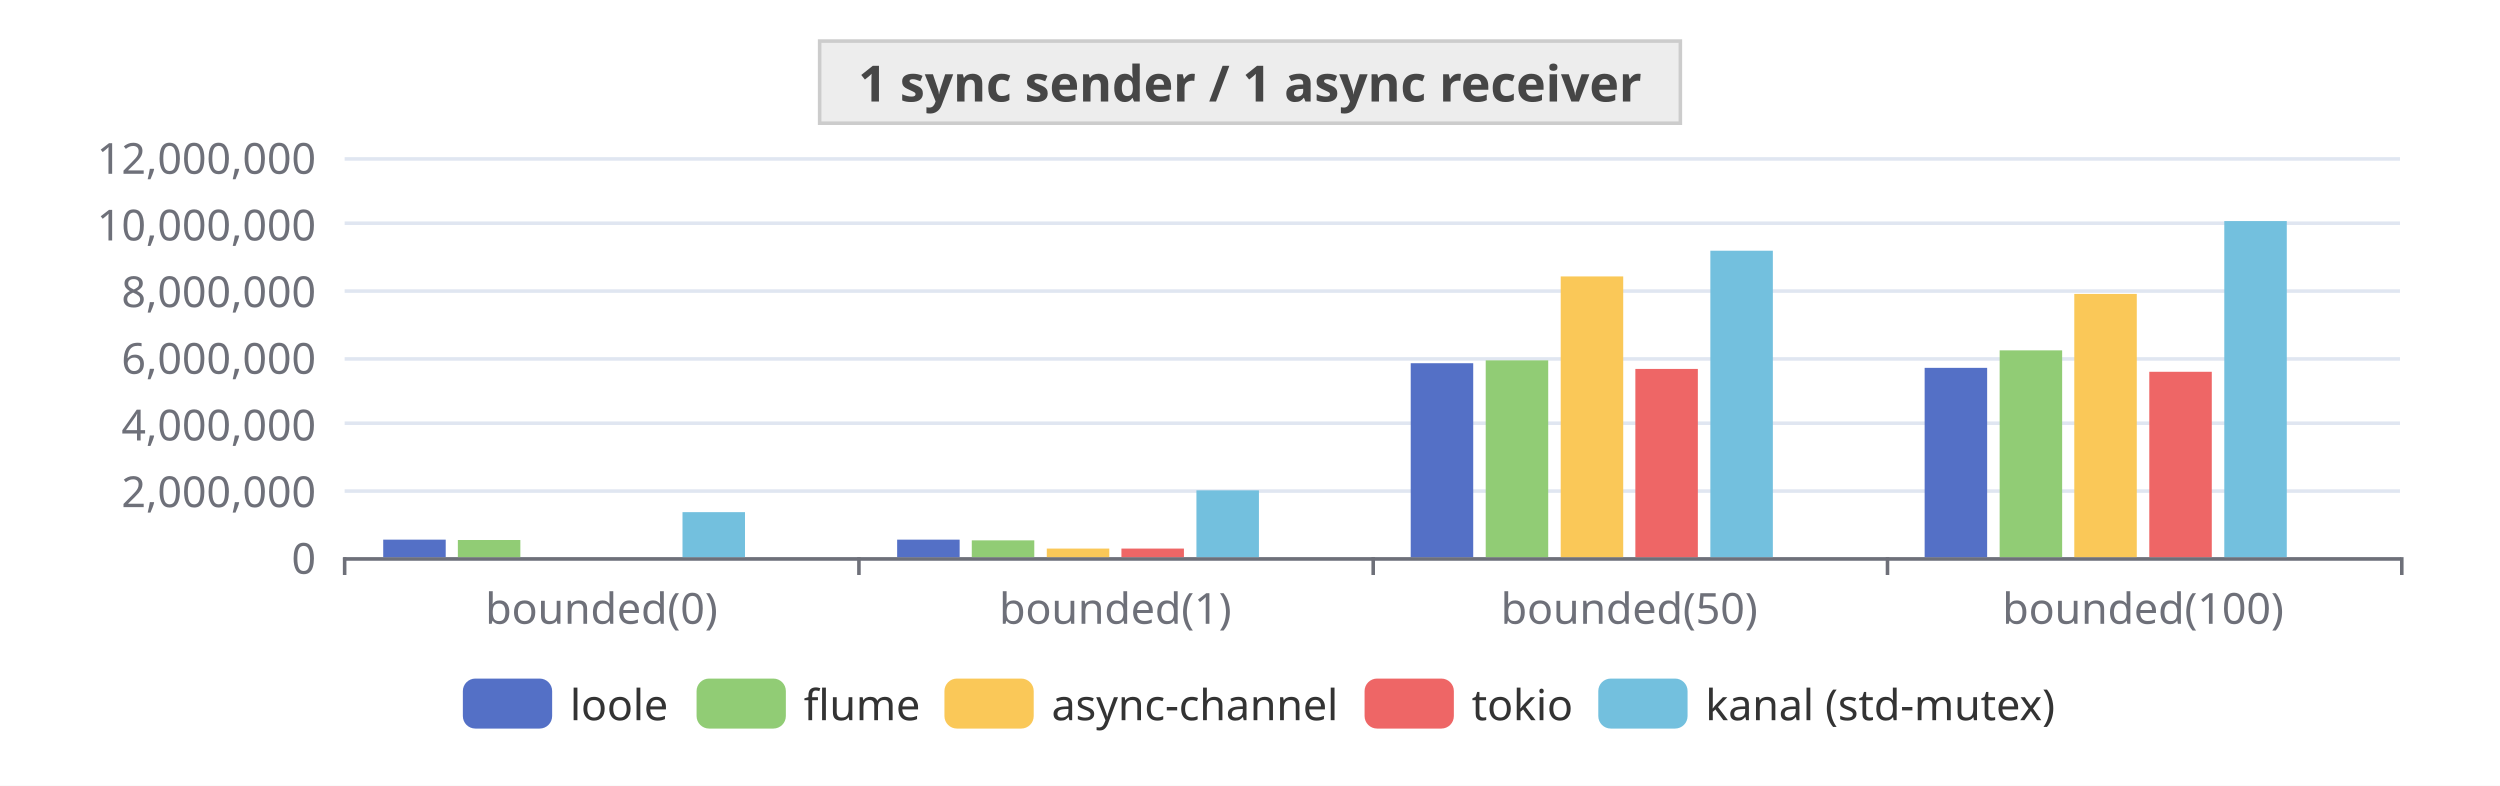
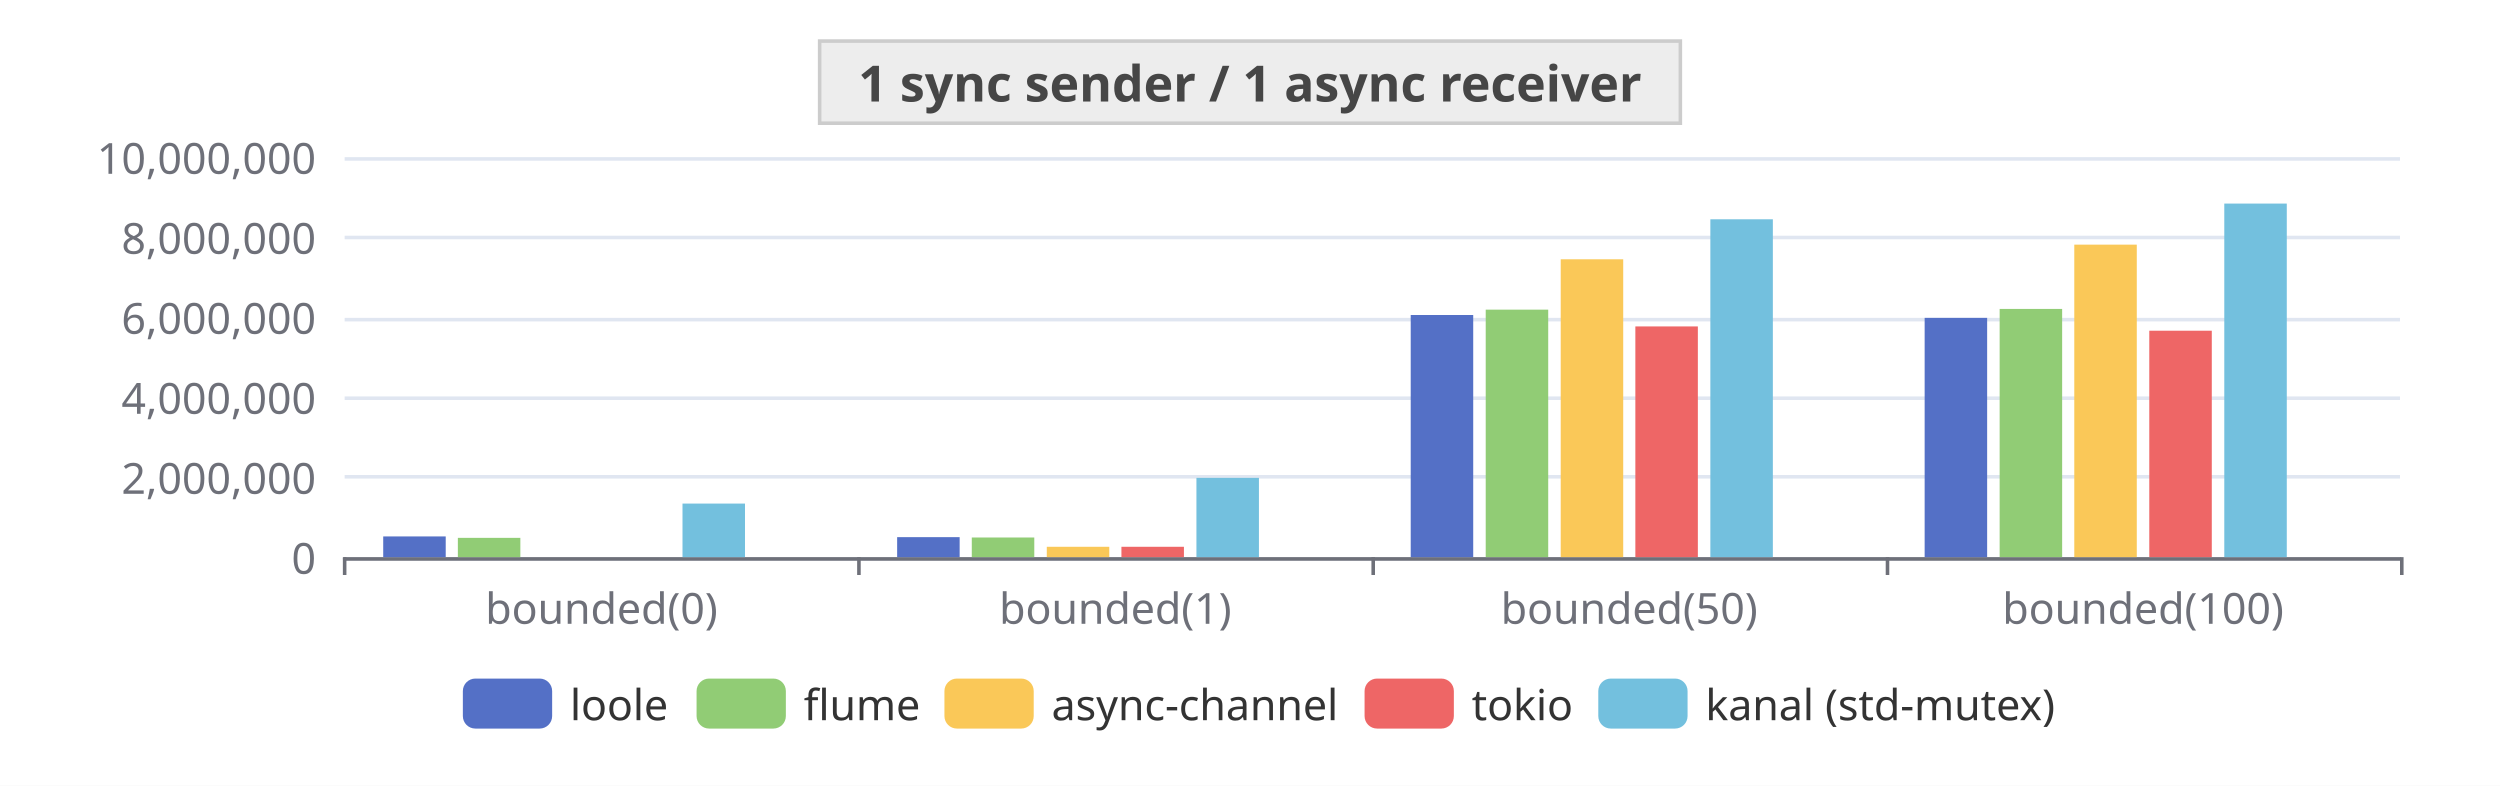
<svg xmlns="http://www.w3.org/2000/svg" width="700" height="220" version="1.1" baseProfile="full" viewBox="0 0 700 220">
  <rect width="700" height="220" x="0" y="0" id="0" fill="white" />
  <path d="M96.5 156.5L672 156.5" fill="none" stroke="#E0E6F1" />
-   <path d="M96.5 137.5L672 137.5" fill="none" stroke="#E0E6F1" />
-   <path d="M96.5 118.5L672 118.5" fill="none" stroke="#E0E6F1" />
-   <path d="M96.5 100.5L672 100.5" fill="none" stroke="#E0E6F1" />
-   <path d="M96.5 81.5L672 81.5" fill="none" stroke="#E0E6F1" />
-   <path d="M96.5 62.5L672 62.5" fill="none" stroke="#E0E6F1" />
+   <path d="M96.5 133.5L672 133.5" fill="none" stroke="#E0E6F1" />
+   <path d="M96.5 111.5L672 111.5" fill="none" stroke="#E0E6F1" />
+   <path d="M96.5 89.5L672 89.5" fill="none" stroke="#E0E6F1" />
+   <path d="M96.5 66.5L672 66.5" fill="none" stroke="#E0E6F1" />
  <path d="M96.5 44.5L672 44.5" fill="none" stroke="#E0E6F1" />
  <path d="M96.5 156.5L672 156.5" fill="none" stroke="#6E7079" stroke-linecap="round" />
  <path d="M96.5 156L96.5 161" fill="none" stroke="#6E7079" />
  <path d="M240.5 156L240.5 161" fill="none" stroke="#6E7079" />
  <path d="M384.5 156L384.5 161" fill="none" stroke="#6E7079" />
  <path d="M528.5 156L528.5 161" fill="none" stroke="#6E7079" />
  <path d="M672.5 156L672.5 161" fill="none" stroke="#6E7079" />
  <text dominant-baseline="central" text-anchor="end" style="font-size:12px;font-family:sans-serif;" transform="translate(88.48 156)" fill="#6E7079">0</text>
-   <text dominant-baseline="central" text-anchor="end" style="font-size:12px;font-family:sans-serif;" transform="translate(88.48 137.3333)" fill="#6E7079">2,000,000</text>
-   <text dominant-baseline="central" text-anchor="end" style="font-size:12px;font-family:sans-serif;" transform="translate(88.48 118.6667)" fill="#6E7079">4,000,000</text>
-   <text dominant-baseline="central" text-anchor="end" style="font-size:12px;font-family:sans-serif;" transform="translate(88.48 100)" fill="#6E7079">6,000,000</text>
-   <text dominant-baseline="central" text-anchor="end" style="font-size:12px;font-family:sans-serif;" transform="translate(88.48 81.3333)" fill="#6E7079">8,000,000</text>
-   <text dominant-baseline="central" text-anchor="end" style="font-size:12px;font-family:sans-serif;" transform="translate(88.48 62.6667)" fill="#6E7079">10,000,000</text>
-   <text dominant-baseline="central" text-anchor="end" style="font-size:12px;font-family:sans-serif;" transform="translate(88.48 44)" fill="#6E7079">12,000,000</text>
+   <text dominant-baseline="central" text-anchor="end" style="font-size:12px;font-family:sans-serif;" transform="translate(88.48 133.6)" fill="#6E7079">2,000,000</text>
+   <text dominant-baseline="central" text-anchor="end" style="font-size:12px;font-family:sans-serif;" transform="translate(88.48 111.2)" fill="#6E7079">4,000,000</text>
+   <text dominant-baseline="central" text-anchor="end" style="font-size:12px;font-family:sans-serif;" transform="translate(88.48 88.8)" fill="#6E7079">6,000,000</text>
+   <text dominant-baseline="central" text-anchor="end" style="font-size:12px;font-family:sans-serif;" transform="translate(88.48 66.4)" fill="#6E7079">8,000,000</text>
+   <text dominant-baseline="central" text-anchor="end" style="font-size:12px;font-family:sans-serif;" transform="translate(88.48 44)" fill="#6E7079">10,000,000</text>
  <text dominant-baseline="central" text-anchor="middle" style="font-size:12px;font-family:sans-serif;" y="6" transform="translate(168.42 164)" fill="#6E7079">bounded(0)</text>
  <text dominant-baseline="central" text-anchor="middle" style="font-size:12px;font-family:sans-serif;" y="6" transform="translate(312.3 164)" fill="#6E7079">bounded(1)</text>
  <text dominant-baseline="central" text-anchor="middle" style="font-size:12px;font-family:sans-serif;" y="6" transform="translate(456.18 164)" fill="#6E7079">bounded(50)</text>
  <text dominant-baseline="central" text-anchor="middle" style="font-size:12px;font-family:sans-serif;" y="6" transform="translate(600.06 164)" fill="#6E7079">bounded(100)</text>
-   <path d="M107.3 156l17.5 0l0 -4.9l-17.5 0Z" fill="#5470c6" />
-   <path d="M251.2 156l17.5 0l0 -4.9l-17.5 0Z" fill="#5470c6" />
-   <path d="M395 156l17.5 0l0 -54.3l-17.5 0Z" fill="#5470c6" />
-   <path d="M538.9 156l17.5 0l0 -53l-17.5 0Z" fill="#5470c6" />
-   <path d="M128.2 156l17.5 0l0 -4.8l-17.5 0Z" fill="#91cc75" />
-   <path d="M272.1 156l17.5 0l0 -4.7l-17.5 0Z" fill="#91cc75" />
-   <path d="M416 156l17.5 0l0 -55.1l-17.5 0Z" fill="#91cc75" />
-   <path d="M559.9 156l17.5 0l0 -57.9l-17.5 0Z" fill="#91cc75" />
+   <path d="M107.3 156l17.5 0l0 -5.8l-17.5 0Z" fill="#5470c6" />
+   <path d="M251.2 156l17.5 0l0 -5.6l-17.5 0Z" fill="#5470c6" />
+   <path d="M395 156l17.5 0l0 -67.8l-17.5 0Z" fill="#5470c6" />
+   <path d="M538.9 156l17.5 0l0 -67l-17.5 0Z" fill="#5470c6" />
+   <path d="M128.2 156l17.5 0l0 -5.4l-17.5 0Z" fill="#91cc75" />
+   <path d="M272.1 156l17.5 0l0 -5.5l-17.5 0Z" fill="#91cc75" />
+   <path d="M416 156l17.5 0l0 -69.3l-17.5 0Z" fill="#91cc75" />
+   <path d="M559.9 156l17.5 0l0 -69.5l-17.5 0Z" fill="#91cc75" />
  <path d="M149.2 156l17.5 0l0 0l-17.5 0Z" fill="#fac858" />
-   <path d="M293.1 156l17.5 0l0 -2.4l-17.5 0Z" fill="#fac858" />
-   <path d="M437 156l17.5 0l0 -78.6l-17.5 0Z" fill="#fac858" />
-   <path d="M580.8 156l17.5 0l0 -73.7l-17.5 0Z" fill="#fac858" />
+   <path d="M293.1 156l17.5 0l0 -2.9l-17.5 0Z" fill="#fac858" />
+   <path d="M437 156l17.5 0l0 -83.4l-17.5 0Z" fill="#fac858" />
+   <path d="M580.8 156l17.5 0l0 -87.5l-17.5 0Z" fill="#fac858" />
  <path d="M170.2 156l17.5 0l0 0l-17.5 0Z" fill="#ee6666" />
-   <path d="M314 156l17.5 0l0 -2.4l-17.5 0Z" fill="#ee6666" />
-   <path d="M457.9 156l17.5 0l0 -52.7l-17.5 0Z" fill="#ee6666" />
-   <path d="M601.8 156l17.5 0l0 -51.9l-17.5 0Z" fill="#ee6666" />
-   <path d="M191.1 156l17.5 0l0 -12.6l-17.5 0Z" fill="#73c0de" />
-   <path d="M335 156l17.5 0l0 -18.7l-17.5 0Z" fill="#73c0de" />
-   <path d="M478.9 156l17.5 0l0 -85.8l-17.5 0Z" fill="#73c0de" />
-   <path d="M622.8 156l17.5 0l0 -94.1l-17.5 0Z" fill="#73c0de" />
+   <path d="M314 156l17.5 0l0 -2.9l-17.5 0Z" fill="#ee6666" />
+   <path d="M457.9 156l17.5 0l0 -64.6l-17.5 0Z" fill="#ee6666" />
+   <path d="M601.8 156l17.5 0l0 -63.4l-17.5 0Z" fill="#ee6666" />
+   <path d="M191.1 156l17.5 0l0 -15l-17.5 0Z" fill="#73c0de" />
+   <path d="M335 156l17.5 0l0 -22.2l-17.5 0Z" fill="#73c0de" />
+   <path d="M478.9 156l17.5 0l0 -94.6l-17.5 0Z" fill="#73c0de" />
+   <path d="M622.8 156l17.5 0l0 -99l-17.5 0Z" fill="#73c0de" />
  <path d="M212.1 156l17.5 0l0 0l-17.5 0Z" fill="#3ba272" />
  <path d="M356 156l17.5 0l0 0l-17.5 0Z" fill="#3ba272" />
  <path d="M499.9 156l17.5 0l0 0l-17.5 0Z" fill="#3ba272" />
  <path d="M643.7 156l17.5 0l0 0l-17.5 0Z" fill="#3ba272" />
  <path d="M-5 -5l450.8 0l0 24l-450.8 0Z" transform="translate(129.6 190)" fill="rgb(0,0,0)" fill-opacity="0" stroke="#ccc" stroke-width="0" />
  <path d="M3.5 0L21.5 0A3.5 3.5 0 0 1 25 3.5L25 10.5A3.5 3.5 0 0 1 21.5 14L3.5 14A3.5 3.5 0 0 1 0 10.5L0 3.5A3.5 3.5 0 0 1 3.5 0" transform="translate(129.6 190)" fill="#5470c6" />
  <text dominant-baseline="central" text-anchor="start" style="font-size:12px;font-family:sans-serif;" x="30" y="7" transform="translate(129.6 190)" fill="#333">loole</text>
  <path d="M3.5 0L21.5 0A3.5 3.5 0 0 1 25 3.5L25 10.5A3.5 3.5 0 0 1 21.5 14L3.5 14A3.5 3.5 0 0 1 0 10.5L0 3.5A3.5 3.5 0 0 1 3.5 0" transform="translate(195.04 190)" fill="#91cc75" />
  <text dominant-baseline="central" text-anchor="start" style="font-size:12px;font-family:sans-serif;" x="30" y="7" transform="translate(195.04 190)" fill="#333">flume</text>
  <path d="M3.5 0L21.5 0A3.5 3.5 0 0 1 25 3.5L25 10.5A3.5 3.5 0 0 1 21.5 14L3.5 14A3.5 3.5 0 0 1 0 10.5L0 3.5A3.5 3.5 0 0 1 3.5 0" transform="translate(264.44 190)" fill="#fac858" />
  <text dominant-baseline="central" text-anchor="start" style="font-size:12px;font-family:sans-serif;" x="30" y="7" transform="translate(264.44 190)" fill="#333">async-channel</text>
  <path d="M3.5 0L21.5 0A3.5 3.5 0 0 1 25 3.5L25 10.5A3.5 3.5 0 0 1 21.5 14L3.5 14A3.5 3.5 0 0 1 0 10.5L0 3.5A3.5 3.5 0 0 1 3.5 0" transform="translate(382.08 190)" fill="#ee6666" />
  <text dominant-baseline="central" text-anchor="start" style="font-size:12px;font-family:sans-serif;" x="30" y="7" transform="translate(382.08 190)" fill="#333">tokio</text>
  <path d="M3.5 0L21.5 0A3.5 3.5 0 0 1 25 3.5L25 10.5A3.5 3.5 0 0 1 21.5 14L3.5 14A3.5 3.5 0 0 1 0 10.5L0 3.5A3.5 3.5 0 0 1 3.5 0" transform="translate(447.52 190)" fill="#73c0de" />
  <text dominant-baseline="central" text-anchor="start" style="font-size:12px;font-family:sans-serif;" xml:space="preserve" x="30" y="7" transform="translate(447.52 190)" fill="#333">kanal (std-mutex)</text>
  <path d="M-120.5 -4.5l241 0l0 23l-241 0Z" transform="translate(350 16)" fill="#ddd8" stroke="#ccc" />
  <text dominant-baseline="central" text-anchor="middle" style="font-size:14px;font-family:sans-serif;font-weight:bold;" xml:space="preserve" y="7" transform="translate(350 16)" fill="#464646">1 sync sender / 1 async receiver</text>
</svg>
